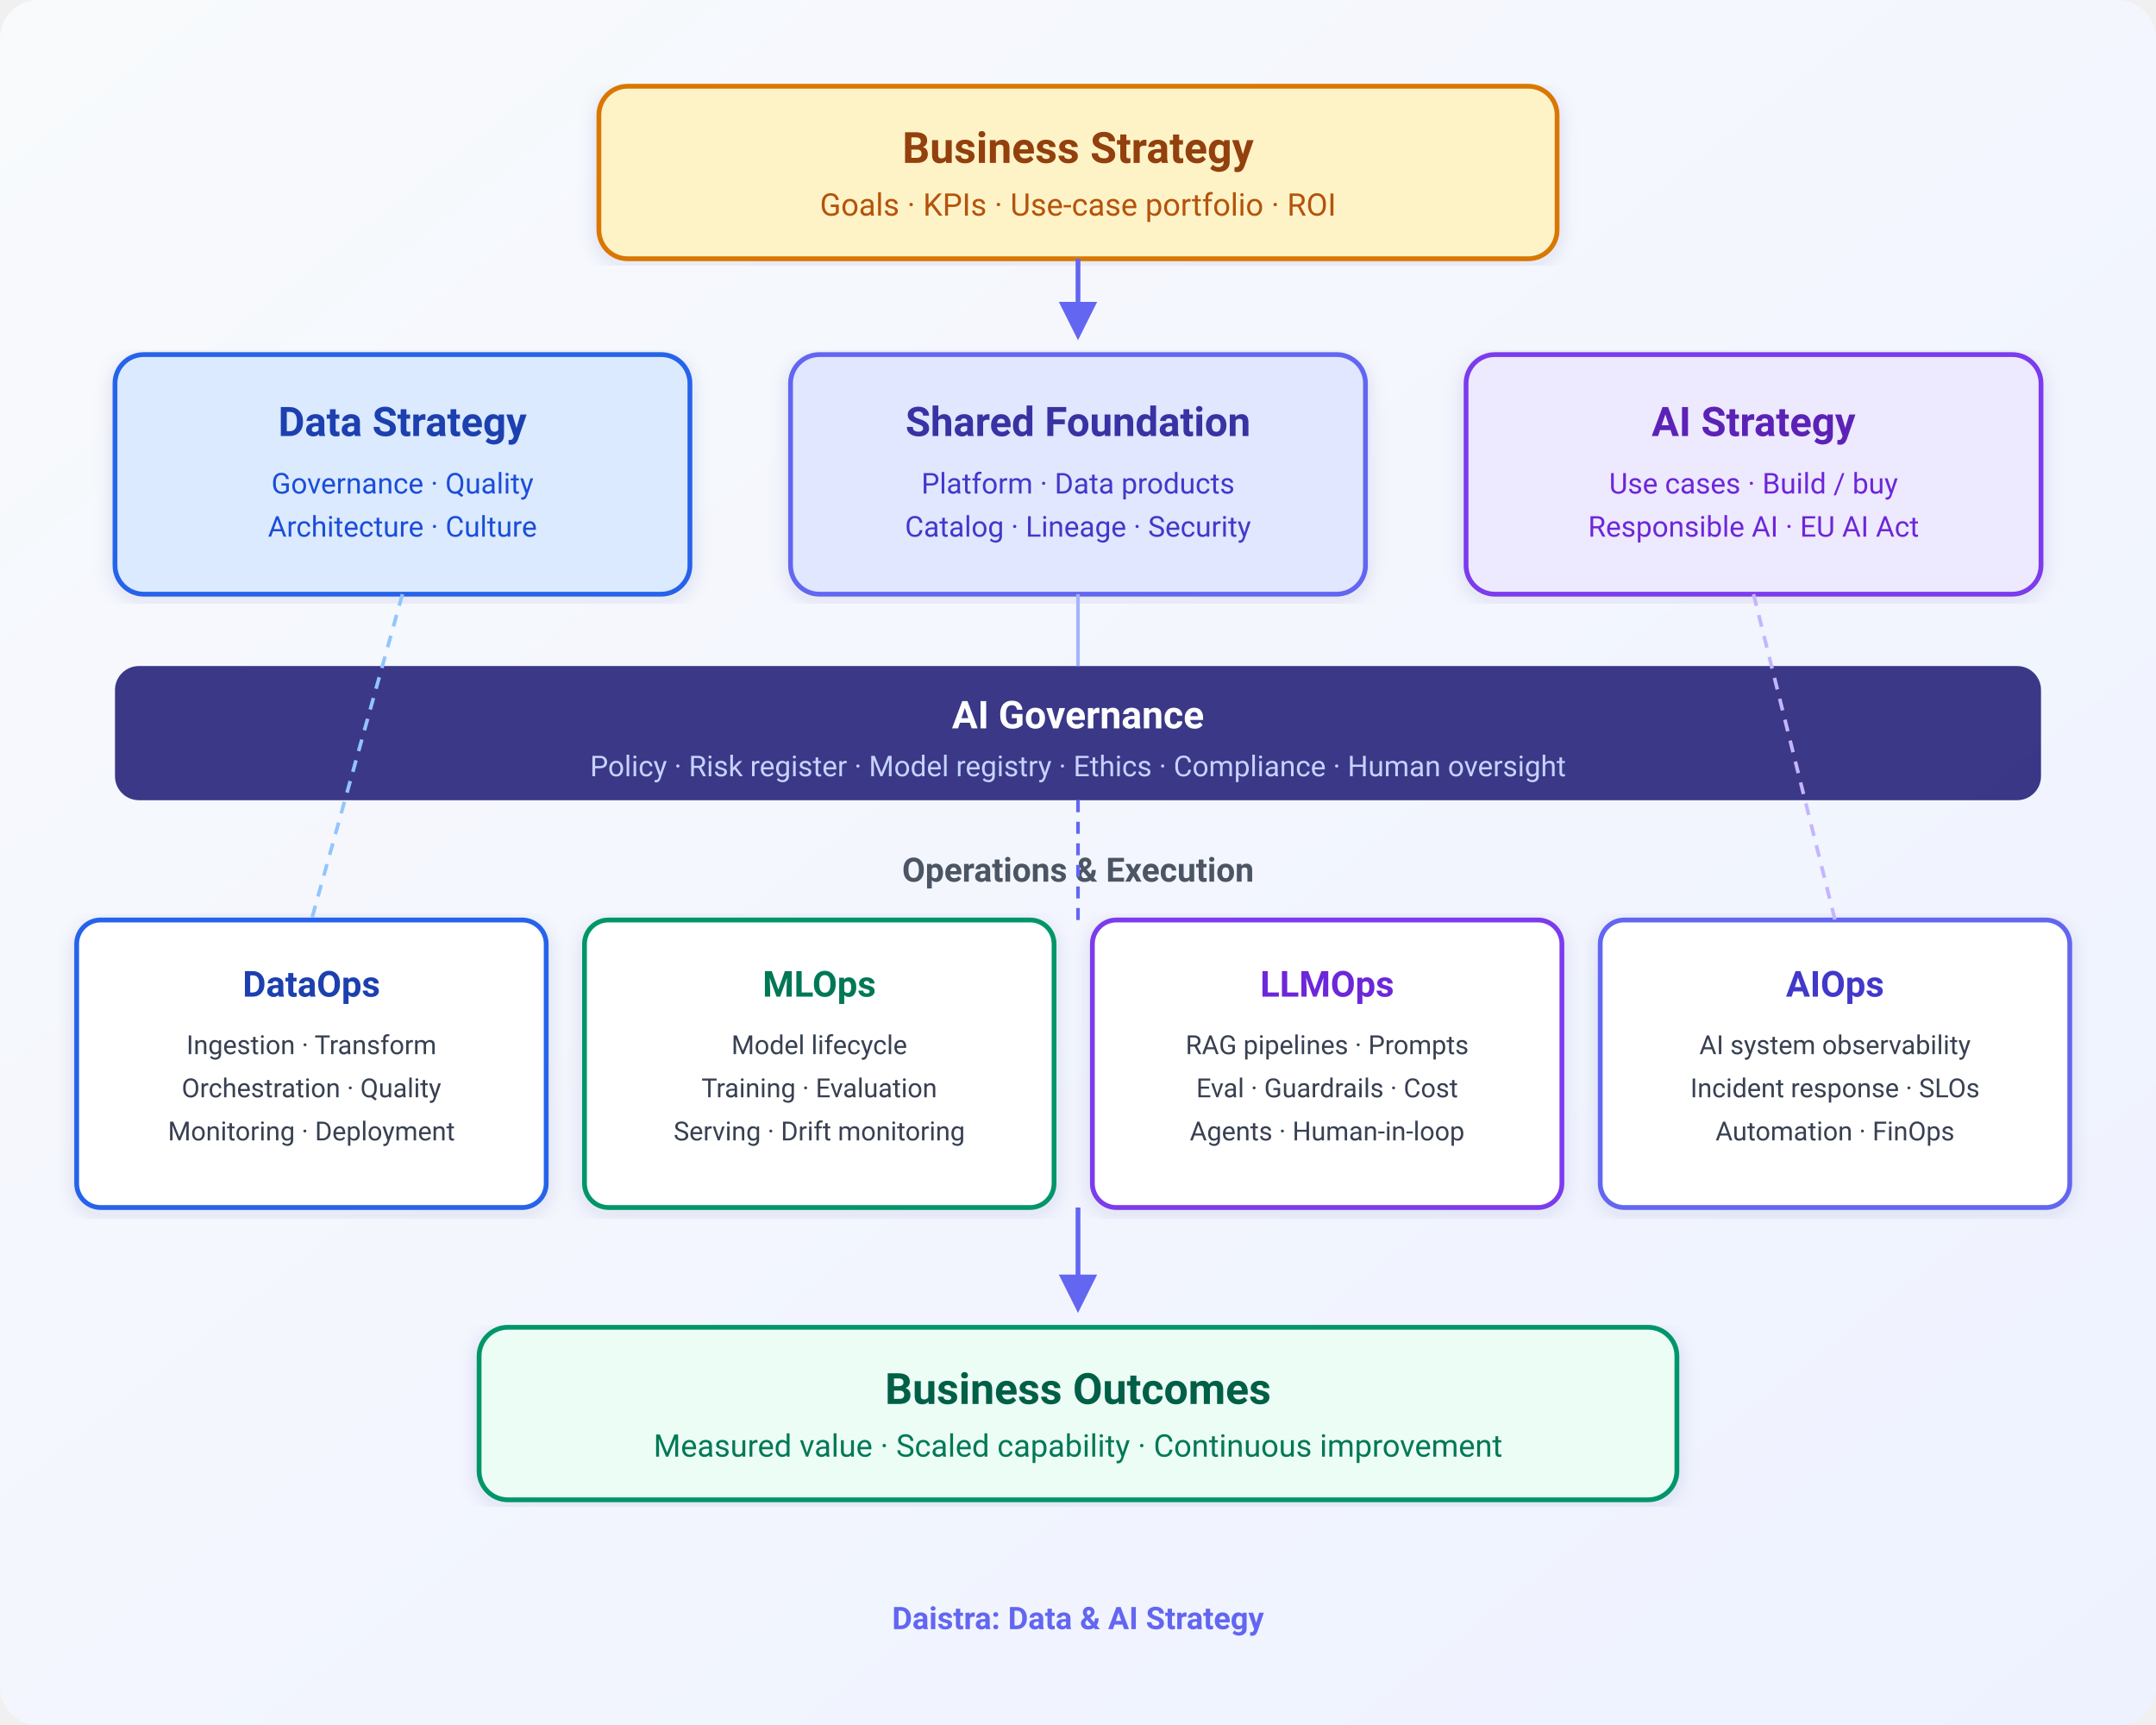
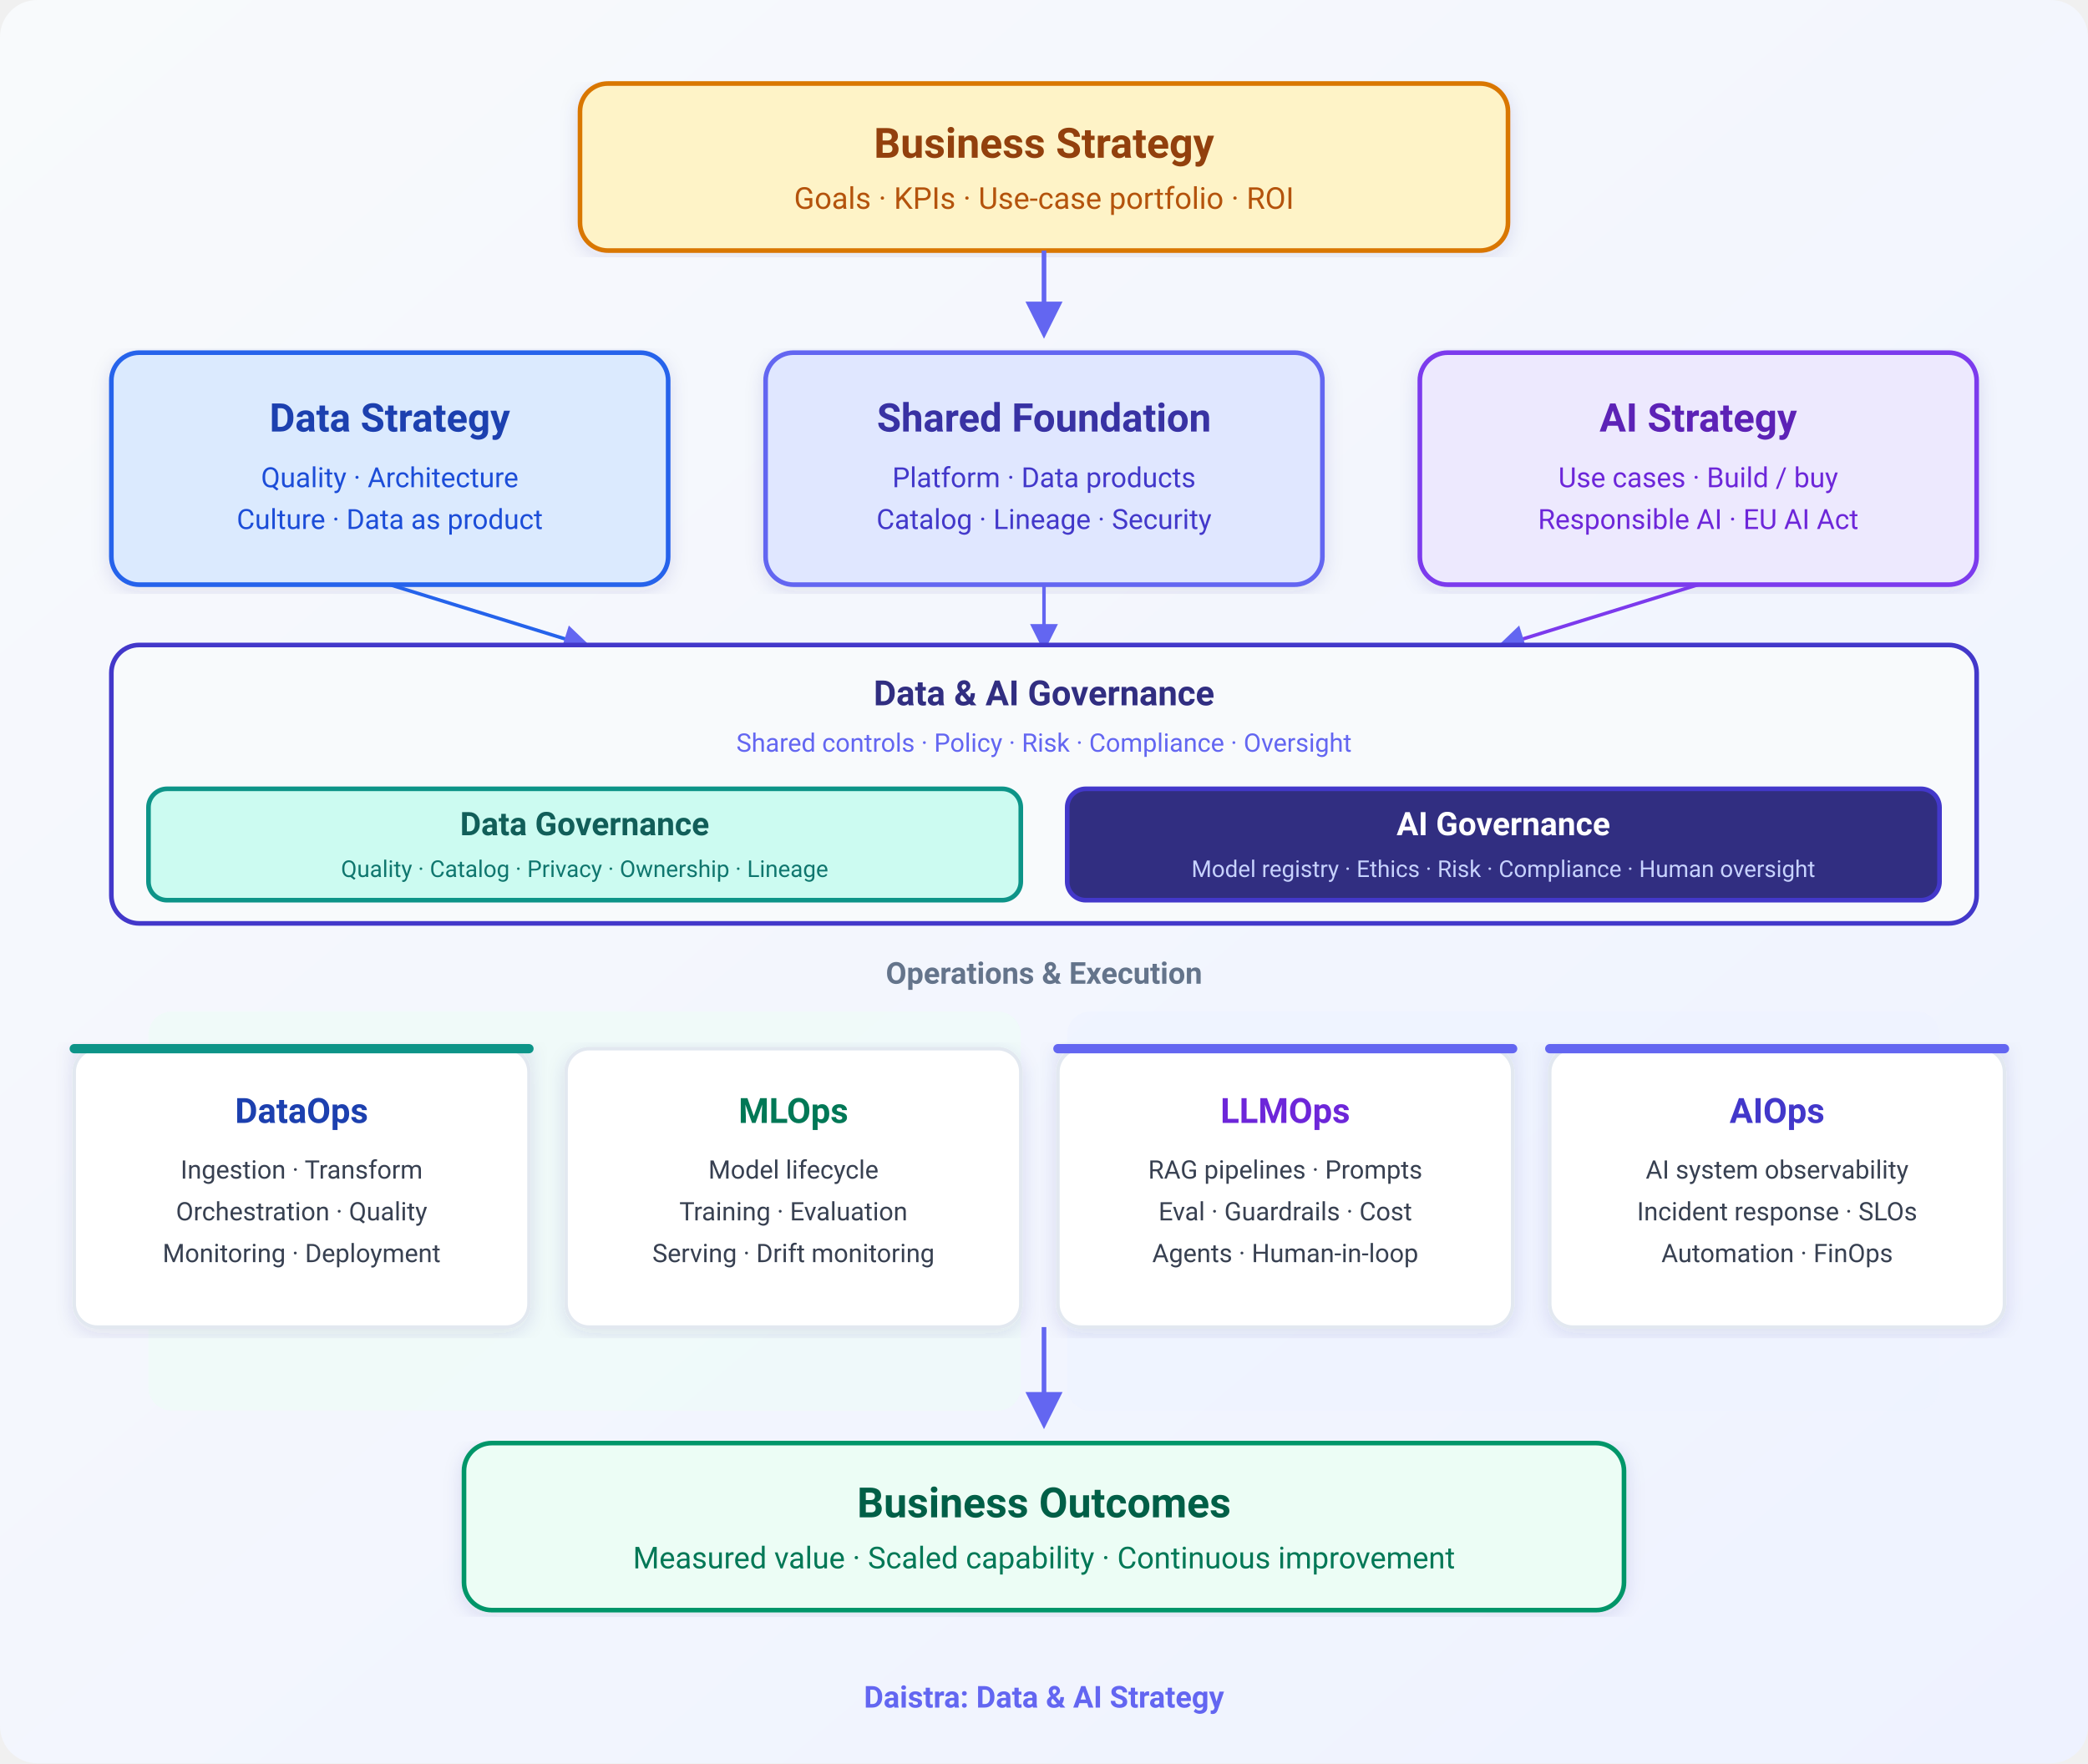
- <svg xmlns="http://www.w3.org/2000/svg" viewBox="0 0 900 720" role="img" aria-labelledby="title desc">
+ <svg xmlns="http://www.w3.org/2000/svg" viewBox="0 0 900 760" role="img" aria-labelledby="title desc">
  <defs>
    <style type="text/css">
      text { font-family: ui-sans-serif, system-ui, -apple-system, BlinkMacSystemFont, 'Segoe UI', Roboto, Helvetica, Arial, sans-serif; }
    </style>
    <linearGradient id="bg" x1="0%" y1="0%" x2="100%" y2="100%">
      <stop offset="0%" stop-color="#f8fafc" />
      <stop offset="100%" stop-color="#eef2ff" />
    </linearGradient>
+     <linearGradient id="mlopsAccent" x1="0%" y1="0%" x2="100%" y2="0%">
+       <stop offset="0%" stop-color="#0d9488" />
+       <stop offset="50%" stop-color="#0d9488" />
+       <stop offset="50%" stop-color="#6366f1" />
+       <stop offset="100%" stop-color="#6366f1" />
+     </linearGradient>
    <marker id="arrow" markerWidth="8" markerHeight="8" refX="6" refY="4" orient="auto">
      <path d="M0,0 L8,4 L0,8 Z" fill="#6366f1" />
    </marker>
    <filter id="shadow" x="-4%" y="-4%" width="108%" height="108%">
      <feDropShadow dx="0" dy="2" stdDeviation="4" flood-color="#312e81" flood-opacity="0.12" />
    </filter>
  </defs>
-   <rect width="900" height="720" fill="url(#bg)" rx="16" />
+   <rect width="900" height="760" fill="url(#bg)" rx="16" />
  <g filter="url(#shadow)">
    <rect x="250" y="36" width="400" height="72" rx="12" fill="#fef3c7" stroke="#d97706" stroke-width="2" />
    <text x="450" y="68" text-anchor="middle" font-size="18" font-weight="700" fill="#92400e">Business Strategy</text>
    <text x="450" y="90" text-anchor="middle" font-size="13" fill="#b45309">Goals · KPIs · Use-case portfolio · ROI</text>
  </g>
-   <line x1="450" y1="108" x2="450" y2="138" stroke="#6366f1" stroke-width="2" marker-end="url(#arrow)" />
+   <line x1="450" y1="108" x2="450" y2="142" stroke="#6366f1" stroke-width="2" marker-end="url(#arrow)" />
  <g filter="url(#shadow)">
-     <rect x="48" y="148" width="240" height="100" rx="12" fill="#dbeafe" stroke="#2563eb" stroke-width="2" />
-     <text x="168" y="182" text-anchor="middle" font-size="17" font-weight="700" fill="#1e40af">Data Strategy</text>
-     <text x="168" y="206" text-anchor="middle" font-size="12" fill="#1d4ed8">Governance · Quality</text>
-     <text x="168" y="224" text-anchor="middle" font-size="12" fill="#1d4ed8">Architecture · Culture</text>
+     <rect x="48" y="152" width="240" height="100" rx="12" fill="#dbeafe" stroke="#2563eb" stroke-width="2" />
+     <text x="168" y="186" text-anchor="middle" font-size="17" font-weight="700" fill="#1e40af">Data Strategy</text>
+     <text x="168" y="210" text-anchor="middle" font-size="12" fill="#1d4ed8">Quality · Architecture</text>
+     <text x="168" y="228" text-anchor="middle" font-size="12" fill="#1d4ed8">Culture · Data as product</text>
  </g>
  <g filter="url(#shadow)">
-     <rect x="330" y="148" width="240" height="100" rx="12" fill="#e0e7ff" stroke="#6366f1" stroke-width="2" />
-     <text x="450" y="182" text-anchor="middle" font-size="17" font-weight="700" fill="#3730a3">Shared Foundation</text>
-     <text x="450" y="206" text-anchor="middle" font-size="12" fill="#4338ca">Platform · Data products</text>
-     <text x="450" y="224" text-anchor="middle" font-size="12" fill="#4338ca">Catalog · Lineage · Security</text>
+     <rect x="330" y="152" width="240" height="100" rx="12" fill="#e0e7ff" stroke="#6366f1" stroke-width="2" />
+     <text x="450" y="186" text-anchor="middle" font-size="17" font-weight="700" fill="#3730a3">Shared Foundation</text>
+     <text x="450" y="210" text-anchor="middle" font-size="12" fill="#4338ca">Platform · Data products</text>
+     <text x="450" y="228" text-anchor="middle" font-size="12" fill="#4338ca">Catalog · Lineage · Security</text>
  </g>
  <g filter="url(#shadow)">
-     <rect x="612" y="148" width="240" height="100" rx="12" fill="#ede9fe" stroke="#7c3aed" stroke-width="2" />
-     <text x="732" y="182" text-anchor="middle" font-size="17" font-weight="700" fill="#5b21b6">AI Strategy</text>
-     <text x="732" y="206" text-anchor="middle" font-size="12" fill="#6d28d9">Use cases · Build / buy</text>
-     <text x="732" y="224" text-anchor="middle" font-size="12" fill="#6d28d9">Responsible AI · EU AI Act</text>
+     <rect x="612" y="152" width="240" height="100" rx="12" fill="#ede9fe" stroke="#7c3aed" stroke-width="2" />
+     <text x="732" y="186" text-anchor="middle" font-size="17" font-weight="700" fill="#5b21b6">AI Strategy</text>
+     <text x="732" y="210" text-anchor="middle" font-size="12" fill="#6d28d9">Use cases · Build / buy</text>
+     <text x="732" y="228" text-anchor="middle" font-size="12" fill="#6d28d9">Responsible AI · EU AI Act</text>
  </g>
-   <rect x="48" y="278" width="804" height="56" rx="10" fill="#312e81" opacity="0.95" />
-   <text x="450" y="304" text-anchor="middle" font-size="16" font-weight="700" fill="#ffffff">AI Governance</text>
-   <text x="450" y="324" text-anchor="middle" font-size="12" fill="#c7d2fe">Policy · Risk register · Model registry · Ethics · Compliance · Human oversight</text>
-   <text x="450" y="368" text-anchor="middle" font-size="14" font-weight="600" fill="#4b5563">Operations &amp; Execution</text>
+   <line x1="168" y1="252" x2="252" y2="278" stroke="#2563eb" stroke-width="1.5" marker-end="url(#arrow)" />
+   <line x1="450" y1="252" x2="450" y2="278" stroke="#6366f1" stroke-width="1.5" marker-end="url(#arrow)" />
+   <line x1="732" y1="252" x2="648" y2="278" stroke="#7c3aed" stroke-width="1.5" marker-end="url(#arrow)" />
+   <rect x="48" y="278" width="804" height="120" rx="12" fill="#f8fafc" stroke="#4338ca" stroke-width="2" />
+   <text x="450" y="304" text-anchor="middle" font-size="15" font-weight="700" fill="#312e81">Data &amp; AI Governance</text>
+   <text x="450" y="324" text-anchor="middle" font-size="11" fill="#6366f1">Shared controls · Policy · Risk · Compliance · Oversight</text>
+   <rect x="64" y="340" width="376" height="48" rx="8" fill="#ccfbf1" stroke="#0d9488" stroke-width="2" />
+   <rect x="460" y="340" width="376" height="48" rx="8" fill="#312e81" stroke="#4338ca" stroke-width="2" />
+   <text x="252" y="360" text-anchor="middle" font-size="14" font-weight="700" fill="#115e59">Data Governance</text>
+   <text x="252" y="378" text-anchor="middle" font-size="10" fill="#0f766e">Quality · Catalog · Privacy · Ownership · Lineage</text>
+   <text x="648" y="360" text-anchor="middle" font-size="14" font-weight="700" fill="#ffffff">AI Governance</text>
+   <text x="648" y="378" text-anchor="middle" font-size="10" fill="#c7d2fe">Model registry · Ethics · Risk · Compliance · Human oversight</text>
+   <text x="450" y="424" text-anchor="middle" font-size="13" font-weight="600" fill="#64748b">Operations &amp; Execution</text>
+   <rect x="64" y="436" width="376" height="172" rx="10" fill="#ecfdf5" opacity="0.55" />
+   <rect x="460" y="436" width="376" height="172" rx="10" fill="#eef2ff" opacity="0.65" />
  <g filter="url(#shadow)">
-     <rect x="32" y="384" width="196" height="120" rx="10" fill="#ffffff" stroke="#2563eb" stroke-width="2" />
-     <text x="130" y="416" text-anchor="middle" font-size="15" font-weight="700" fill="#1e40af">DataOps</text>
-     <text x="130" y="440" text-anchor="middle" font-size="11" fill="#374151">Ingestion · Transform</text>
-     <text x="130" y="458" text-anchor="middle" font-size="11" fill="#374151">Orchestration · Quality</text>
-     <text x="130" y="476" text-anchor="middle" font-size="11" fill="#374151">Monitoring · Deployment</text>
+     <rect x="32" y="452" width="196" height="120" rx="10" fill="#ffffff" stroke="#e2e8f0" stroke-width="1.5" />
+     <line x1="32" y1="452" x2="228" y2="452" stroke="#0d9488" stroke-width="4" stroke-linecap="round" />
+     <text x="130" y="484" text-anchor="middle" font-size="15" font-weight="700" fill="#1e40af">DataOps</text>
+     <text x="130" y="508" text-anchor="middle" font-size="11" fill="#374151">Ingestion · Transform</text>
+     <text x="130" y="526" text-anchor="middle" font-size="11" fill="#374151">Orchestration · Quality</text>
+     <text x="130" y="544" text-anchor="middle" font-size="11" fill="#374151">Monitoring · Deployment</text>
  </g>
  <g filter="url(#shadow)">
-     <rect x="244" y="384" width="196" height="120" rx="10" fill="#ffffff" stroke="#059669" stroke-width="2" />
-     <text x="342" y="416" text-anchor="middle" font-size="15" font-weight="700" fill="#047857">MLOps</text>
-     <text x="342" y="440" text-anchor="middle" font-size="11" fill="#374151">Model lifecycle</text>
-     <text x="342" y="458" text-anchor="middle" font-size="11" fill="#374151">Training · Evaluation</text>
-     <text x="342" y="476" text-anchor="middle" font-size="11" fill="#374151">Serving · Drift monitoring</text>
+     <rect x="244" y="452" width="196" height="120" rx="10" fill="#ffffff" stroke="#e2e8f0" stroke-width="1.5" />
+     <line x1="244" y1="452" x2="440" y2="452" stroke="url(#mlopsAccent)" stroke-width="4" stroke-linecap="round" />
+     <text x="342" y="484" text-anchor="middle" font-size="15" font-weight="700" fill="#047857">MLOps</text>
+     <text x="342" y="508" text-anchor="middle" font-size="11" fill="#374151">Model lifecycle</text>
+     <text x="342" y="526" text-anchor="middle" font-size="11" fill="#374151">Training · Evaluation</text>
+     <text x="342" y="544" text-anchor="middle" font-size="11" fill="#374151">Serving · Drift monitoring</text>
  </g>
  <g filter="url(#shadow)">
-     <rect x="456" y="384" width="196" height="120" rx="10" fill="#ffffff" stroke="#7c3aed" stroke-width="2" />
-     <text x="554" y="416" text-anchor="middle" font-size="15" font-weight="700" fill="#6d28d9">LLMOps</text>
-     <text x="554" y="440" text-anchor="middle" font-size="11" fill="#374151">RAG pipelines · Prompts</text>
-     <text x="554" y="458" text-anchor="middle" font-size="11" fill="#374151">Eval · Guardrails · Cost</text>
-     <text x="554" y="476" text-anchor="middle" font-size="11" fill="#374151">Agents · Human-in-loop</text>
+     <rect x="456" y="452" width="196" height="120" rx="10" fill="#ffffff" stroke="#e2e8f0" stroke-width="1.5" />
+     <line x1="456" y1="452" x2="652" y2="452" stroke="#6366f1" stroke-width="4" stroke-linecap="round" />
+     <text x="554" y="484" text-anchor="middle" font-size="15" font-weight="700" fill="#6d28d9">LLMOps</text>
+     <text x="554" y="508" text-anchor="middle" font-size="11" fill="#374151">RAG pipelines · Prompts</text>
+     <text x="554" y="526" text-anchor="middle" font-size="11" fill="#374151">Eval · Guardrails · Cost</text>
+     <text x="554" y="544" text-anchor="middle" font-size="11" fill="#374151">Agents · Human-in-loop</text>
  </g>
  <g filter="url(#shadow)">
-     <rect x="668" y="384" width="196" height="120" rx="10" fill="#ffffff" stroke="#6366f1" stroke-width="2" />
-     <text x="766" y="416" text-anchor="middle" font-size="15" font-weight="700" fill="#4338ca">AIOps</text>
-     <text x="766" y="440" text-anchor="middle" font-size="11" fill="#374151">AI system observability</text>
-     <text x="766" y="458" text-anchor="middle" font-size="11" fill="#374151">Incident response · SLOs</text>
-     <text x="766" y="476" text-anchor="middle" font-size="11" fill="#374151">Automation · FinOps</text>
+     <rect x="668" y="452" width="196" height="120" rx="10" fill="#ffffff" stroke="#e2e8f0" stroke-width="1.5" />
+     <line x1="668" y1="452" x2="864" y2="452" stroke="#6366f1" stroke-width="4" stroke-linecap="round" />
+     <text x="766" y="484" text-anchor="middle" font-size="15" font-weight="700" fill="#4338ca">AIOps</text>
+     <text x="766" y="508" text-anchor="middle" font-size="11" fill="#374151">AI system observability</text>
+     <text x="766" y="526" text-anchor="middle" font-size="11" fill="#374151">Incident response · SLOs</text>
+     <text x="766" y="544" text-anchor="middle" font-size="11" fill="#374151">Automation · FinOps</text>
  </g>
-   <line x1="168" y1="248" x2="130" y2="384" stroke="#93c5fd" stroke-width="1.5" stroke-dasharray="5 4" />
-   <line x1="450" y1="248" x2="450" y2="278" stroke="#a5b4fc" stroke-width="1.5" />
-   <line x1="732" y1="248" x2="766" y2="384" stroke="#c4b5fd" stroke-width="1.5" stroke-dasharray="5 4" />
-   <line x1="450" y1="334" x2="450" y2="384" stroke="#6366f1" stroke-width="1.5" stroke-dasharray="5 4" />
-   <line x1="450" y1="504" x2="450" y2="544" stroke="#6366f1" stroke-width="2" marker-end="url(#arrow)" />
+   <line x1="450" y1="572" x2="450" y2="612" stroke="#6366f1" stroke-width="2" marker-end="url(#arrow)" />
  <g filter="url(#shadow)">
-     <rect x="200" y="554" width="500" height="72" rx="12" fill="#ecfdf5" stroke="#059669" stroke-width="2" />
-     <text x="450" y="586" text-anchor="middle" font-size="18" font-weight="700" fill="#065f46">Business Outcomes</text>
-     <text x="450" y="608" text-anchor="middle" font-size="13" fill="#047857">Measured value · Scaled capability · Continuous improvement</text>
+     <rect x="200" y="622" width="500" height="72" rx="12" fill="#ecfdf5" stroke="#059669" stroke-width="2" />
+     <text x="450" y="654" text-anchor="middle" font-size="18" font-weight="700" fill="#065f46">Business Outcomes</text>
+     <text x="450" y="676" text-anchor="middle" font-size="13" fill="#047857">Measured value · Scaled capability · Continuous improvement</text>
  </g>
-   <text x="450" y="680" text-anchor="middle" font-size="13" font-weight="600" fill="#6366f1">Daistra: Data &amp; AI Strategy</text>
+   <text x="450" y="736" text-anchor="middle" font-size="13" font-weight="600" fill="#6366f1">Daistra: Data &amp; AI Strategy</text>
</svg>
